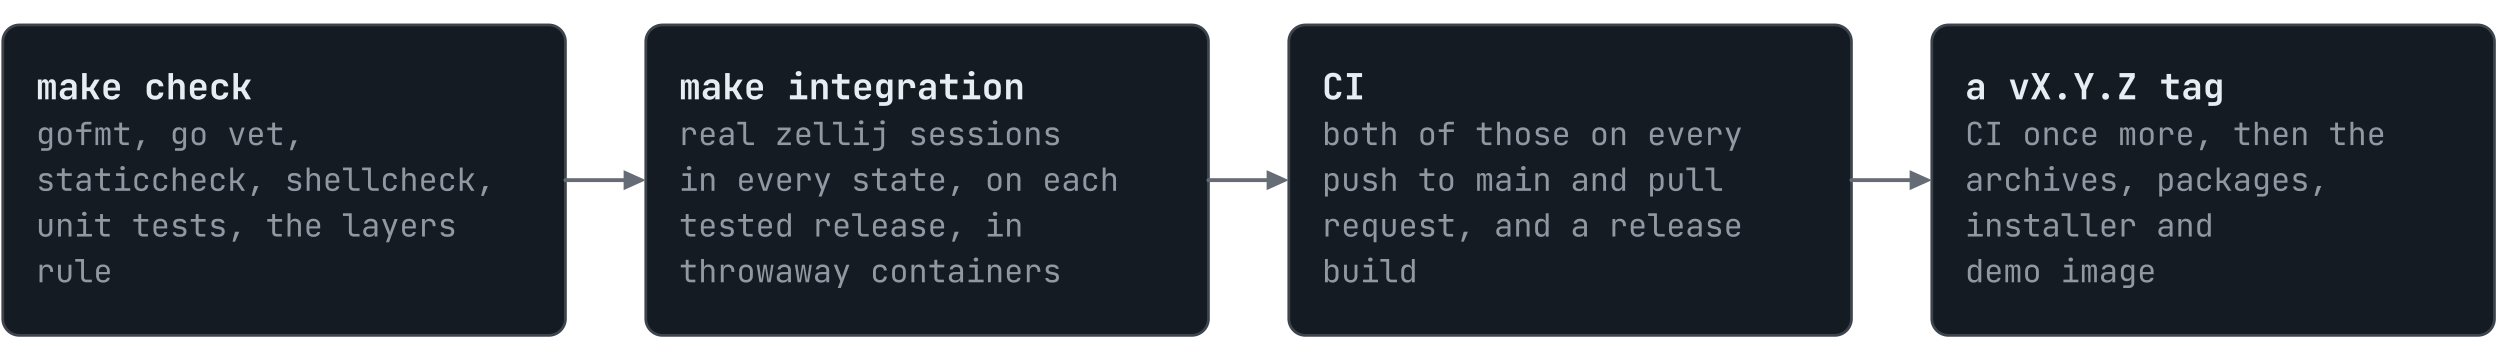
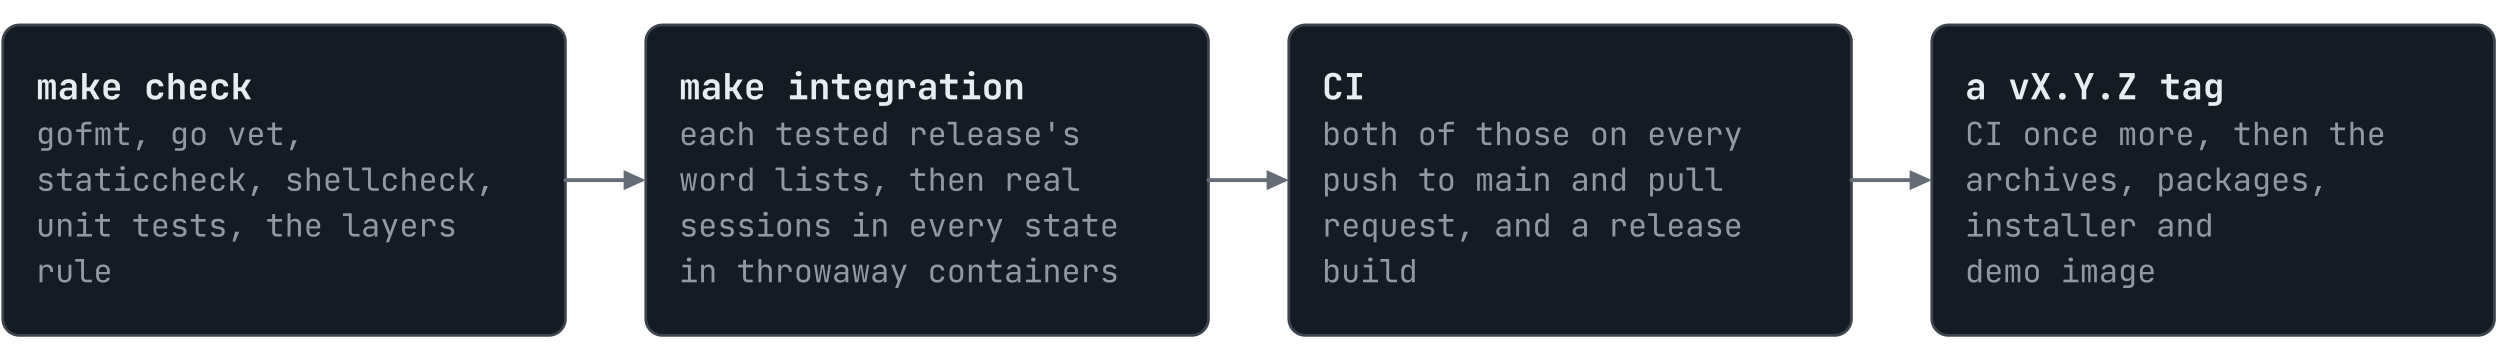
- <svg xmlns="http://www.w3.org/2000/svg" viewBox="-1 -1 902 130" width="902" height="130" role="img" aria-label="From a change to a release. make check runs gofmt, go vet, staticcheck, shellcheck, the unit tests and the layers test. make integration runs real zellij releases in throwaway containers. CI runs both on every push to main and pull request, with a release build. A vX.Y.Z tag runs all of CI, then builds the archives, packages, installer and demo image.">
+ <svg xmlns="http://www.w3.org/2000/svg" viewBox="-1 -1 902 130" width="902" height="130" role="img" aria-label="From a change to a release. make check runs gofmt, go vet, staticcheck, shellcheck, the unit tests and the layers test. make integration compares each tested zellij release's word lists, then runs real sessions on it in throwaway containers. CI runs both on every push to main and pull request, with a release build. A vX.Y.Z tag runs all of CI, then builds the archives, packages, installer and demo image.">
  <defs>
    <path id="g0" d="M52 0V-550H154V-476H175L158 -458Q158 -504 184 -532Q210 -560 251 -560Q295 -560 320 -524Q344 -488 344 -427L322 -476H356L343 -458Q343 -504 369 -532Q395 -560 438 -560Q489 -560 519 -522Q549 -484 549 -419V0H439V-414Q439 -441 427 -456Q415 -472 392 -472Q370 -472 358 -457Q345 -442 345 -414V0H255V-414Q255 -442 243 -457Q231 -472 208 -472Q185 -472 174 -457Q162 -442 162 -414V0Z" />
    <path id="g1" d="M239 10Q154 10 105 -35Q56 -80 56 -156Q56 -237 110 -281Q164 -325 263 -325H400V-372Q400 -412 374 -434Q348 -457 303 -457Q262 -457 235 -439Q208 -421 203 -390H81Q90 -468 151 -514Q212 -560 307 -560Q408 -560 466 -510Q525 -459 525 -373V0H404V-96H384L404 -123Q404 -62 359 -26Q314 10 239 10ZM280 -84Q333 -84 366 -111Q400 -138 400 -181V-248H265Q227 -248 204 -226Q181 -204 181 -168Q181 -129 208 -106Q234 -84 280 -84Z" />
    <path id="g2" d="M80 0V-730H205V-334H292L426 -550H566L400 -284L569 0H426L292 -228H205V0Z" />
    <path id="g3" d="M301 10Q231 10 179 -17Q127 -44 98 -92Q70 -141 70 -206V-344Q70 -409 98 -458Q127 -506 179 -533Q231 -560 301 -560Q370 -560 422 -533Q473 -506 502 -458Q530 -409 530 -344V-245H191V-206Q191 -148 219 -118Q247 -89 302 -89Q344 -89 370 -104Q396 -118 403 -146H526Q512 -75 450 -32Q389 10 301 10ZM409 -315V-345Q409 -402 382 -432Q355 -463 301 -463Q247 -463 219 -432Q191 -401 191 -344V-323L418 -325Z" />
    <path id="g4" d="M303 10Q233 10 180 -16Q128 -43 99 -92Q70 -140 70 -206V-344Q70 -411 99 -459Q128 -507 180 -534Q233 -560 303 -560Q407 -560 469 -506Q531 -453 534 -361H409Q406 -404 378 -428Q351 -451 303 -451Q253 -451 224 -424Q195 -396 195 -345V-206Q195 -155 224 -127Q253 -99 303 -99Q351 -99 378 -122Q406 -146 409 -189H534Q531 -97 469 -44Q407 10 303 10Z" />
    <path id="g5" d="M77 0V-730H202V-550L199 -445H233L199 -416Q199 -484 238 -522Q278 -560 347 -560Q428 -560 476 -506Q525 -452 525 -361V0H400V-348Q400 -398 374 -425Q348 -452 301 -452Q255 -452 228 -424Q202 -396 202 -344V0Z" />
    <path id="g6" d="M161 180V98H336Q378 98 398 79Q417 60 417 20V-50L419 -150H401L418 -165Q418 -105 378 -70Q338 -35 271 -35Q186 -35 137 -90Q88 -146 88 -240V-356Q88 -450 137 -505Q186 -560 271 -560Q338 -560 378 -525Q418 -490 418 -430L401 -445H418V-550H507V20Q507 94 462 137Q416 180 335 180ZM298 -113Q354 -113 386 -148Q418 -183 418 -245V-350Q418 -412 386 -447Q354 -482 298 -482Q241 -482 210 -448Q178 -414 178 -350V-245Q178 -181 210 -147Q241 -113 298 -113Z" />
    <path id="g7" d="M300 8Q234 8 186 -17Q138 -42 112 -90Q85 -137 85 -202V-348Q85 -414 112 -461Q138 -508 186 -533Q234 -558 300 -558Q366 -558 414 -533Q462 -508 488 -461Q515 -414 515 -349V-202Q515 -137 488 -90Q462 -42 414 -17Q366 8 300 8ZM300 -72Q359 -72 392 -105Q425 -138 425 -202V-348Q425 -412 392 -445Q359 -478 300 -478Q242 -478 208 -445Q175 -412 175 -348V-202Q175 -138 208 -105Q242 -72 300 -72Z" />
    <path id="g8" d="M220 0V-413H60V-495H220V-590Q220 -655 261 -692Q302 -730 374 -730H535V-648H374Q343 -648 326 -634Q310 -619 310 -590V-495H535V-413H310V0Z" />
    <path id="g9" d="M66 0V-550H145V-484H163L149 -460Q149 -506 174 -533Q198 -560 240 -560Q286 -560 311 -526Q336 -492 336 -430L309 -484H351L332 -460Q332 -506 358 -533Q383 -560 425 -560Q477 -560 506 -521Q534 -482 534 -418V0H451V-419Q451 -453 436 -472Q422 -491 394 -491Q367 -491 352 -472Q336 -454 336 -420V0H264V-419Q264 -454 248 -472Q233 -491 205 -491Q177 -491 163 -472Q149 -454 149 -420V0Z" />
    <path id="g10" d="M360 0Q289 0 250 -38Q210 -76 210 -145V-468H55V-550H210V-705H300V-550H520V-468H300V-145Q300 -82 360 -82H510V0Z" />
    <path id="g11" d="M165 160 245 -151H375L245 160Z" />
    <path id="g12" d="M239 0 55 -550H147L269 -180Q280 -147 289 -116Q298 -86 302 -69Q307 -86 316 -116Q325 -147 335 -180L454 -550H545L361 0Z" />
    <path id="g13" d="M300 10Q235 10 186 -16Q138 -42 112 -90Q85 -137 85 -200V-350Q85 -414 112 -461Q138 -508 186 -534Q235 -560 300 -560Q365 -560 414 -534Q462 -508 488 -461Q515 -414 515 -350V-253H173V-200Q173 -135 206 -100Q239 -66 300 -66Q352 -66 384 -84Q416 -103 423 -140H513Q504 -71 446 -30Q387 10 300 10ZM427 -313V-350Q427 -415 394 -450Q362 -485 300 -485Q239 -485 206 -450Q173 -415 173 -350V-321H434Z" />
    <path id="g14" d="M283 8Q227 8 186 -10Q144 -27 120 -59Q95 -91 90 -135H180Q186 -106 212 -89Q239 -72 283 -72H325Q378 -72 404 -94Q430 -115 430 -151Q430 -186 406 -206Q383 -227 337 -234L263 -246Q182 -260 142 -296Q103 -333 103 -403Q103 -477 150 -518Q197 -558 291 -558H329Q408 -558 456 -521Q504 -484 514 -421H424Q418 -447 394 -462Q370 -478 329 -478H291Q240 -478 216 -459Q193 -440 193 -402Q193 -368 213 -352Q233 -336 276 -329L350 -317Q439 -303 480 -265Q520 -227 520 -155Q520 -79 472 -36Q423 8 325 8Z" />
    <path id="g15" d="M252 10Q165 10 115 -34Q65 -79 65 -155Q65 -232 115 -276Q165 -320 250 -320H420V-375Q420 -426 390 -454Q359 -481 303 -481Q254 -481 221 -460Q188 -440 183 -405H93Q102 -476 160 -518Q218 -560 305 -560Q400 -560 455 -511Q510 -462 510 -378V0H422V-105H407L422 -120Q422 -60 376 -25Q329 10 252 10ZM274 -61Q338 -61 379 -93Q420 -125 420 -175V-253H252Q207 -253 181 -228Q155 -203 155 -160Q155 -114 186 -88Q218 -61 274 -61Z" />
    <path id="g16" d="M85 0V-82H280V-468H110V-550H370V-82H555V0ZM315 -649Q282 -649 263 -666Q244 -683 244 -712Q244 -742 263 -760Q282 -777 315 -777Q348 -777 367 -760Q386 -742 386 -712Q386 -683 367 -666Q348 -649 315 -649Z" />
    <path id="g17" d="M304 10Q238 10 188 -15Q139 -40 112 -88Q85 -135 85 -200V-350Q85 -416 112 -463Q139 -510 188 -535Q238 -560 304 -560Q399 -560 457 -509Q515 -458 518 -370H428Q425 -423 392 -452Q360 -480 304 -480Q245 -480 210 -446Q175 -413 175 -351V-200Q175 -138 210 -104Q245 -70 304 -70Q360 -70 392 -99Q425 -128 428 -180H518Q515 -92 457 -41Q399 10 304 10Z" />
    <path id="g18" d="M92 0V-730H182V-550V-445H201L182 -424Q182 -489 221 -524Q260 -560 329 -560Q412 -560 461 -509Q510 -458 510 -370V0H420V-360Q420 -419 388 -452Q357 -484 303 -484Q247 -484 214 -449Q182 -414 182 -350V0Z" />
    <path id="g19" d="M95 0V-730H185V-323H291L451 -550H554L369 -288L557 0H452L292 -245H185V0Z" />
    <path id="g20" d="M375 0Q327 0 291 -19Q255 -38 235 -73Q215 -108 215 -155V-648H30V-730H305V-155Q305 -121 324 -102Q343 -82 375 -82H550V0Z" />
    <path id="g21" d="M299 10Q204 10 147 -46Q90 -103 90 -200V-550H180V-200Q180 -138 212 -104Q244 -69 299 -69Q355 -69 388 -104Q420 -138 420 -200V-550H510V-200Q510 -103 452 -46Q394 10 299 10Z" />
    <path id="g22" d="M92 0V-550H182V-445H201L182 -424Q182 -489 221 -524Q260 -560 329 -560Q412 -560 461 -509Q510 -458 510 -370V0H420V-360Q420 -419 388 -450Q357 -482 303 -482Q247 -482 214 -448Q182 -414 182 -350V0Z" />
    <path id="g23" d="M178 180 259 -34 55 -550H155L283 -210Q290 -193 296 -170Q302 -146 306 -130Q310 -146 316 -170Q322 -193 328 -210L448 -550H545L274 180Z" />
    <path id="g24" d="M111 0V-550H199V-445H220L191 -380Q191 -469 230 -514Q268 -560 344 -560Q431 -560 482 -506Q534 -451 534 -358V-325H444V-350Q444 -415 412 -450Q381 -484 323 -484Q266 -484 234 -449Q201 -414 201 -350V0Z" />
    <path id="g25" d="M76 0V-114H268V-437H101V-550H388V-114H558V0ZM318 -642Q280 -642 258 -662Q236 -681 236 -714Q236 -747 258 -766Q280 -786 318 -786Q356 -786 378 -766Q400 -747 400 -714Q400 -681 378 -662Q356 -642 318 -642Z" />
    <path id="g26" d="M77 0V-550H199V-445H233L199 -416Q199 -484 238 -522Q278 -560 347 -560Q428 -560 476 -506Q525 -452 525 -361V0H400V-348Q400 -398 374 -425Q348 -452 301 -452Q255 -452 228 -424Q202 -396 202 -344V0Z" />
    <path id="g27" d="M360 0Q281 0 236 -44Q192 -88 192 -165V-437H43V-550H192V-705H318V-550H529V-437H318V-165Q318 -113 369 -113H519V0Z" />
    <path id="g28" d="M152 180V76H315Q357 76 378 56Q399 35 399 -3V-44L401 -147H374L401 -174Q401 -107 362 -70Q322 -32 255 -32Q171 -32 122 -89Q72 -146 72 -243V-350Q72 -446 122 -503Q171 -560 255 -560Q322 -560 362 -522Q401 -485 401 -418L374 -445H401L398 -550H523V0Q523 83 468 132Q413 180 317 180ZM297 -140Q345 -140 372 -168Q398 -197 398 -248V-344Q398 -395 372 -424Q345 -452 297 -452Q249 -452 223 -424Q197 -396 197 -344V-248Q197 -196 223 -168Q249 -140 297 -140Z" />
    <path id="g29" d="M94 0V-550H212V-445H243L206 -381Q206 -470 246 -515Q286 -560 364 -560Q453 -560 504 -505Q555 -450 555 -353V-313H424V-344Q424 -397 396 -426Q369 -455 321 -455Q272 -455 246 -426Q219 -397 219 -344V0Z" />
    <path id="g30" d="M300 9Q230 9 178 -18Q127 -44 98 -92Q70 -141 70 -207V-343Q70 -409 98 -458Q127 -506 178 -532Q230 -559 300 -559Q371 -559 422 -532Q473 -506 502 -458Q530 -409 530 -344V-207Q530 -141 502 -92Q473 -44 422 -18Q371 9 300 9ZM300 -100Q350 -100 378 -128Q405 -155 405 -207V-343Q405 -396 378 -423Q350 -450 300 -450Q251 -450 223 -423Q195 -396 195 -343V-207Q195 -155 223 -128Q251 -100 300 -100Z" />
-     <path id="g31" d="M90 0V-90L398 -468H98V-550H499V-460L185 -82H510V0Z" />
-     <path id="g32" d="M85 180V97H214Q276 97 310 64Q345 30 345 -31V-468H115V-550H435V-31Q435 66 375 123Q315 180 214 180ZM385 -649Q352 -649 333 -666Q314 -683 314 -712Q314 -742 333 -760Q352 -777 385 -777Q418 -777 437 -760Q456 -742 456 -712Q456 -683 437 -666Q418 -649 385 -649Z" />
-     <path id="g33" d="M268 10Q186 10 136 -45Q85 -100 85 -194V-355Q85 -450 135 -505Q185 -560 268 -560Q336 -560 377 -523Q418 -486 418 -424L400 -445H420L418 -570V-730H508V0H418V-105H400L418 -126Q418 -63 377 -26Q336 10 268 10ZM298 -68Q354 -68 386 -103Q418 -138 418 -200V-350Q418 -412 386 -447Q354 -482 298 -482Q241 -482 208 -448Q175 -414 175 -350V-200Q175 -136 208 -102Q241 -68 298 -68Z" />
-     <path id="g34" d="M123 0 35 -550H115L170 -160Q173 -138 176 -112Q180 -87 182 -70Q184 -87 188 -112Q193 -138 196 -160L257 -550H343L404 -160Q407 -138 412 -112Q416 -87 418 -70Q420 -87 424 -112Q429 -138 432 -160L489 -550H565L473 0H374L315 -380Q311 -408 306 -436Q301 -464 299 -480Q297 -464 293 -436Q289 -408 284 -380L222 0Z" />
-     <path id="g35" d="M304 10Q234 10 182 -16Q129 -43 100 -92Q72 -140 72 -206V-524Q72 -591 100 -639Q129 -687 182 -714Q234 -740 304 -740Q375 -740 426 -714Q478 -687 507 -639Q536 -591 536 -524H410Q410 -576 382 -603Q355 -630 304 -630Q253 -630 225 -603Q197 -576 197 -525V-206Q197 -155 225 -128Q253 -100 304 -100Q355 -100 382 -128Q410 -155 410 -206H536Q536 -141 507 -92Q478 -43 426 -16Q375 10 304 10Z" />
-     <path id="g36" d="M90 0V-110H237V-620H90V-730H510V-620H363V-110H510V0Z" />
-     <path id="g37" d="M332 10Q264 10 223 -26Q182 -63 182 -126L200 -105H182V0H92V-730H182V-570L180 -445H200L182 -424Q182 -486 224 -523Q265 -560 332 -560Q415 -560 465 -505Q515 -450 515 -355V-194Q515 -100 465 -45Q415 10 332 10ZM302 -68Q359 -68 392 -102Q425 -136 425 -200V-350Q425 -414 392 -448Q359 -482 302 -482Q247 -482 214 -447Q182 -412 182 -350V-200Q182 -138 214 -103Q247 -68 302 -68Z" />
-     <path id="g38" d="M92 180V-550H182V-445H200L182 -424Q182 -487 224 -524Q265 -560 333 -560Q416 -560 466 -506Q515 -451 515 -356V-195Q515 -132 492 -86Q470 -40 430 -15Q389 10 333 10Q266 10 224 -27Q182 -64 182 -126L200 -105H180L182 20V180ZM303 -68Q360 -68 392 -102Q425 -136 425 -200V-350Q425 -414 392 -448Q360 -482 303 -482Q248 -482 215 -447Q182 -412 182 -350V-200Q182 -138 215 -103Q248 -68 303 -68Z" />
-     <path id="g39" d="M418 180V20L420 -105H400L418 -126Q418 -64 377 -27Q336 10 268 10Q185 10 136 -45Q88 -100 88 -195V-356Q88 -451 137 -506Q186 -560 268 -560Q336 -560 377 -524Q418 -487 418 -424L400 -445H418V-550H508V180ZM298 -68Q354 -68 386 -103Q418 -138 418 -200V-350Q418 -412 386 -447Q354 -482 298 -482Q241 -482 210 -448Q178 -414 178 -350V-200Q178 -136 210 -102Q241 -68 298 -68Z" />
-     <path id="g40" d="M220 0 39 -550H167L272 -216Q281 -186 290 -154Q298 -122 302 -103Q307 -122 315 -154Q323 -186 331 -215L434 -550H561L381 0Z" />
-     <path id="g41" d="M28 0 230 -374 40 -730H180L272 -547Q282 -527 290 -508Q298 -490 302 -480Q305 -490 313 -508Q321 -527 331 -547L424 -730H560L370 -377L572 0H432L329 -202Q319 -222 310 -241Q302 -260 298 -271Q294 -260 286 -241Q278 -222 268 -202L164 0Z" />
-     <path id="g42" d="M300 10Q257 10 232 -15Q206 -40 206 -83Q206 -126 232 -152Q257 -177 300 -177Q343 -177 368 -152Q394 -126 394 -83Q394 -40 368 -15Q343 10 300 10Z" />
-     <path id="g43" d="M237 0V-265L23 -730H154L268 -477Q281 -447 290 -418Q299 -389 302 -373Q306 -389 314 -418Q323 -447 336 -477L447 -730H577L363 -265V0Z" />
-     <path id="g44" d="M79 0V-119L372 -614H86V-730H510V-611L216 -116H521V0Z" />
-     <path id="g45" d="M304 10Q238 10 190 -15Q141 -40 114 -88Q88 -135 88 -200V-530Q88 -596 114 -643Q141 -690 190 -715Q238 -740 304 -740Q370 -740 418 -714Q466 -689 492 -642Q518 -595 518 -530H428Q428 -592 396 -626Q363 -659 304 -659Q245 -659 212 -626Q178 -593 178 -531V-200Q178 -138 212 -104Q245 -71 304 -71Q363 -71 396 -104Q428 -138 428 -200H518Q518 -136 492 -88Q466 -41 418 -16Q370 10 304 10Z" />
-     <path id="g46" d="M105 0V-82H254V-648H105V-730H495V-648H346V-82H495V0Z" />
+     <path id="g31" d="M268 10Q186 10 136 -45Q85 -100 85 -194V-355Q85 -450 135 -505Q185 -560 268 -560Q336 -560 377 -523Q418 -486 418 -424L400 -445H420L418 -570V-730H508V0H418V-105H400L418 -126Q418 -63 377 -26Q336 10 268 10ZM298 -68Q354 -68 386 -103Q418 -138 418 -200V-350Q418 -412 386 -447Q354 -482 298 -482Q241 -482 208 -448Q175 -414 175 -350V-200Q175 -136 208 -102Q241 -68 298 -68Z" />
+     <path id="g32" d="M258 -430 246 -580V-730H343V-580L332 -430Z" />
+     <path id="g33" d="M123 0 35 -550H115L170 -160Q173 -138 176 -112Q180 -87 182 -70Q184 -87 188 -112Q193 -138 196 -160L257 -550H343L404 -160Q407 -138 412 -112Q416 -87 418 -70Q420 -87 424 -112Q429 -138 432 -160L489 -550H565L473 0H374L315 -380Q311 -408 306 -436Q301 -464 299 -480Q297 -464 293 -436Q289 -408 284 -380L222 0Z" />
+     <path id="g34" d="M304 10Q234 10 182 -16Q129 -43 100 -92Q72 -140 72 -206V-524Q72 -591 100 -639Q129 -687 182 -714Q234 -740 304 -740Q375 -740 426 -714Q478 -687 507 -639Q536 -591 536 -524H410Q410 -576 382 -603Q355 -630 304 -630Q253 -630 225 -603Q197 -576 197 -525V-206Q197 -155 225 -128Q253 -100 304 -100Q355 -100 382 -128Q410 -155 410 -206H536Q536 -141 507 -92Q478 -43 426 -16Q375 10 304 10Z" />
+     <path id="g35" d="M90 0V-110H237V-620H90V-730H510V-620H363V-110H510V0Z" />
+     <path id="g36" d="M332 10Q264 10 223 -26Q182 -63 182 -126L200 -105H182V0H92V-730H182V-570L180 -445H200L182 -424Q182 -486 224 -523Q265 -560 332 -560Q415 -560 465 -505Q515 -450 515 -355V-194Q515 -100 465 -45Q415 10 332 10ZM302 -68Q359 -68 392 -102Q425 -136 425 -200V-350Q425 -414 392 -448Q359 -482 302 -482Q247 -482 214 -447Q182 -412 182 -350V-200Q182 -138 214 -103Q247 -68 302 -68Z" />
+     <path id="g37" d="M92 180V-550H182V-445H200L182 -424Q182 -487 224 -524Q265 -560 333 -560Q416 -560 466 -506Q515 -451 515 -356V-195Q515 -132 492 -86Q470 -40 430 -15Q389 10 333 10Q266 10 224 -27Q182 -64 182 -126L200 -105H180L182 20V180ZM303 -68Q360 -68 392 -102Q425 -136 425 -200V-350Q425 -414 392 -448Q360 -482 303 -482Q248 -482 215 -447Q182 -412 182 -350V-200Q182 -138 215 -103Q248 -68 303 -68Z" />
+     <path id="g38" d="M418 180V20L420 -105H400L418 -126Q418 -64 377 -27Q336 10 268 10Q185 10 136 -45Q88 -100 88 -195V-356Q88 -451 137 -506Q186 -560 268 -560Q336 -560 377 -524Q418 -487 418 -424L400 -445H418V-550H508V180ZM298 -68Q354 -68 386 -103Q418 -138 418 -200V-350Q418 -412 386 -447Q354 -482 298 -482Q241 -482 210 -448Q178 -414 178 -350V-200Q178 -136 210 -102Q241 -68 298 -68Z" />
+     <path id="g39" d="M220 0 39 -550H167L272 -216Q281 -186 290 -154Q298 -122 302 -103Q307 -122 315 -154Q323 -186 331 -215L434 -550H561L381 0Z" />
+     <path id="g40" d="M28 0 230 -374 40 -730H180L272 -547Q282 -527 290 -508Q298 -490 302 -480Q305 -490 313 -508Q321 -527 331 -547L424 -730H560L370 -377L572 0H432L329 -202Q319 -222 310 -241Q302 -260 298 -271Q294 -260 286 -241Q278 -222 268 -202L164 0Z" />
+     <path id="g41" d="M300 10Q257 10 232 -15Q206 -40 206 -83Q206 -126 232 -152Q257 -177 300 -177Q343 -177 368 -152Q394 -126 394 -83Q394 -40 368 -15Q343 10 300 10Z" />
+     <path id="g42" d="M237 0V-265L23 -730H154L268 -477Q281 -447 290 -418Q299 -389 302 -373Q306 -389 314 -418Q323 -447 336 -477L447 -730H577L363 -265V0Z" />
+     <path id="g43" d="M79 0V-119L372 -614H86V-730H510V-611L216 -116H521V0Z" />
+     <path id="g44" d="M304 10Q238 10 190 -15Q141 -40 114 -88Q88 -135 88 -200V-530Q88 -596 114 -643Q141 -690 190 -715Q238 -740 304 -740Q370 -740 418 -714Q466 -689 492 -642Q518 -595 518 -530H428Q428 -592 396 -626Q363 -659 304 -659Q245 -659 212 -626Q178 -593 178 -531V-200Q178 -138 212 -104Q245 -71 304 -71Q363 -71 396 -104Q428 -138 428 -200H518Q518 -136 492 -88Q466 -41 418 -16Q370 10 304 10Z" />
+     <path id="g45" d="M105 0V-82H254V-648H105V-730H495V-648H346V-82H495V0Z" />
  </defs>
  <rect x="0" y="8" width="203" height="112" rx="6" fill="#151b23" stroke="#3d444d" stroke-width="1" />
  <g transform="scale(0.013)" fill="#e6edf3">
    <use href="#g0" x="923.1" y="2680.8" />
    <use href="#g1" x="1523.1" y="2680.8" />
    <use href="#g2" x="2123.1" y="2680.8" />
    <use href="#g3" x="2723.1" y="2680.8" />
    <use href="#g4" x="3923.1" y="2680.8" />
    <use href="#g5" x="4523.1" y="2680.8" />
    <use href="#g3" x="5123.1" y="2680.8" />
    <use href="#g4" x="5723.1" y="2680.8" />
    <use href="#g2" x="6323.1" y="2680.8" />
  </g>
  <g transform="scale(0.0115)" fill="#9198a1">
    <use href="#g6" x="1043.5" y="4465.2" />
    <use href="#g7" x="1643.5" y="4465.2" />
    <use href="#g8" x="2243.5" y="4465.2" />
    <use href="#g9" x="2843.5" y="4465.2" />
    <use href="#g10" x="3443.5" y="4465.2" />
    <use href="#g11" x="4043.5" y="4465.2" />
    <use href="#g6" x="5243.5" y="4465.2" />
    <use href="#g7" x="5843.5" y="4465.2" />
    <use href="#g12" x="7043.5" y="4465.2" />
    <use href="#g13" x="7643.5" y="4465.2" />
    <use href="#g10" x="8243.5" y="4465.2" />
    <use href="#g11" x="8843.5" y="4465.2" />
  </g>
  <g transform="scale(0.0115)" fill="#9198a1">
    <use href="#g14" x="1043.5" y="5900.0" />
    <use href="#g10" x="1643.5" y="5900.0" />
    <use href="#g15" x="2243.5" y="5900.0" />
    <use href="#g10" x="2843.5" y="5900.0" />
    <use href="#g16" x="3443.5" y="5900.0" />
    <use href="#g17" x="4043.5" y="5900.0" />
    <use href="#g17" x="4643.5" y="5900.0" />
    <use href="#g18" x="5243.5" y="5900.0" />
    <use href="#g13" x="5843.5" y="5900.0" />
    <use href="#g17" x="6443.5" y="5900.0" />
    <use href="#g19" x="7043.5" y="5900.0" />
    <use href="#g11" x="7643.5" y="5900.0" />
    <use href="#g14" x="8843.5" y="5900.0" />
    <use href="#g18" x="9443.5" y="5900.0" />
    <use href="#g13" x="10043.5" y="5900.0" />
    <use href="#g20" x="10643.5" y="5900.0" />
    <use href="#g20" x="11243.5" y="5900.0" />
    <use href="#g17" x="11843.5" y="5900.0" />
    <use href="#g18" x="12443.5" y="5900.0" />
    <use href="#g13" x="13043.5" y="5900.0" />
    <use href="#g17" x="13643.5" y="5900.0" />
    <use href="#g19" x="14243.5" y="5900.0" />
    <use href="#g11" x="14843.5" y="5900.0" />
  </g>
  <g transform="scale(0.0115)" fill="#9198a1">
    <use href="#g21" x="1043.5" y="7334.8" />
    <use href="#g22" x="1643.5" y="7334.8" />
    <use href="#g16" x="2243.5" y="7334.8" />
    <use href="#g10" x="2843.5" y="7334.8" />
    <use href="#g10" x="4043.5" y="7334.8" />
    <use href="#g13" x="4643.5" y="7334.8" />
    <use href="#g14" x="5243.5" y="7334.8" />
    <use href="#g10" x="5843.5" y="7334.8" />
    <use href="#g14" x="6443.5" y="7334.8" />
    <use href="#g11" x="7043.5" y="7334.8" />
    <use href="#g10" x="8243.5" y="7334.8" />
    <use href="#g18" x="8843.5" y="7334.8" />
    <use href="#g13" x="9443.5" y="7334.8" />
    <use href="#g20" x="10643.5" y="7334.8" />
    <use href="#g15" x="11243.5" y="7334.8" />
    <use href="#g23" x="11843.5" y="7334.8" />
    <use href="#g13" x="12443.5" y="7334.8" />
    <use href="#g24" x="13043.5" y="7334.8" />
    <use href="#g14" x="13643.5" y="7334.8" />
  </g>
  <g transform="scale(0.0115)" fill="#9198a1">
    <use href="#g24" x="1043.5" y="8769.6" />
    <use href="#g21" x="1643.5" y="8769.6" />
    <use href="#g20" x="2243.5" y="8769.6" />
    <use href="#g13" x="2843.5" y="8769.6" />
  </g>
  <rect x="232" y="8" width="203" height="112" rx="6" fill="#151b23" stroke="#3d444d" stroke-width="1" />
  <g transform="scale(0.013)" fill="#e6edf3">
    <use href="#g0" x="18769.2" y="2680.8" />
    <use href="#g1" x="19369.2" y="2680.8" />
    <use href="#g2" x="19969.2" y="2680.8" />
    <use href="#g3" x="20569.2" y="2680.8" />
    <use href="#g25" x="21769.2" y="2680.8" />
    <use href="#g26" x="22369.2" y="2680.8" />
    <use href="#g27" x="22969.2" y="2680.8" />
    <use href="#g3" x="23569.2" y="2680.8" />
    <use href="#g28" x="24169.2" y="2680.8" />
    <use href="#g29" x="24769.2" y="2680.8" />
    <use href="#g1" x="25369.2" y="2680.8" />
    <use href="#g27" x="25969.2" y="2680.8" />
    <use href="#g25" x="26569.2" y="2680.8" />
    <use href="#g30" x="27169.2" y="2680.8" />
    <use href="#g26" x="27769.2" y="2680.8" />
  </g>
  <g transform="scale(0.0115)" fill="#9198a1">
-     <use href="#g24" x="21217.4" y="4465.2" />
-     <use href="#g13" x="21817.4" y="4465.2" />
-     <use href="#g15" x="22417.4" y="4465.2" />
-     <use href="#g20" x="23017.4" y="4465.2" />
-     <use href="#g31" x="24217.4" y="4465.2" />
+     <use href="#g13" x="21217.4" y="4465.2" />
+     <use href="#g15" x="21817.4" y="4465.2" />
+     <use href="#g17" x="22417.4" y="4465.2" />
+     <use href="#g18" x="23017.4" y="4465.2" />
+     <use href="#g10" x="24217.4" y="4465.2" />
    <use href="#g13" x="24817.4" y="4465.2" />
-     <use href="#g20" x="25417.4" y="4465.2" />
-     <use href="#g20" x="26017.4" y="4465.2" />
-     <use href="#g16" x="26617.4" y="4465.2" />
-     <use href="#g32" x="27217.4" y="4465.2" />
-     <use href="#g14" x="28417.4" y="4465.2" />
+     <use href="#g14" x="25417.4" y="4465.2" />
+     <use href="#g10" x="26017.4" y="4465.2" />
+     <use href="#g13" x="26617.4" y="4465.2" />
+     <use href="#g31" x="27217.4" y="4465.2" />
+     <use href="#g24" x="28417.4" y="4465.2" />
    <use href="#g13" x="29017.4" y="4465.2" />
-     <use href="#g14" x="29617.4" y="4465.2" />
-     <use href="#g14" x="30217.4" y="4465.2" />
-     <use href="#g16" x="30817.4" y="4465.2" />
-     <use href="#g7" x="31417.4" y="4465.2" />
-     <use href="#g22" x="32017.4" y="4465.2" />
-     <use href="#g14" x="32617.4" y="4465.2" />
-   </g>
-   <g transform="scale(0.0115)" fill="#9198a1">
-     <use href="#g16" x="21217.4" y="5900.0" />
-     <use href="#g22" x="21817.4" y="5900.0" />
-     <use href="#g13" x="23017.4" y="5900.0" />
-     <use href="#g12" x="23617.4" y="5900.0" />
-     <use href="#g13" x="24217.4" y="5900.0" />
-     <use href="#g24" x="24817.4" y="5900.0" />
-     <use href="#g23" x="25417.4" y="5900.0" />
+     <use href="#g20" x="29617.4" y="4465.2" />
+     <use href="#g13" x="30217.4" y="4465.2" />
+     <use href="#g15" x="30817.4" y="4465.2" />
+     <use href="#g14" x="31417.4" y="4465.2" />
+     <use href="#g13" x="32017.4" y="4465.2" />
+     <use href="#g32" x="32617.4" y="4465.2" />
+     <use href="#g14" x="33217.4" y="4465.2" />
+   </g>
+   <g transform="scale(0.0115)" fill="#9198a1">
+     <use href="#g33" x="21217.4" y="5900.0" />
+     <use href="#g7" x="21817.4" y="5900.0" />
+     <use href="#g24" x="22417.4" y="5900.0" />
+     <use href="#g31" x="23017.4" y="5900.0" />
+     <use href="#g20" x="24217.4" y="5900.0" />
+     <use href="#g16" x="24817.4" y="5900.0" />
+     <use href="#g14" x="25417.4" y="5900.0" />
+     <use href="#g10" x="26017.4" y="5900.0" />
    <use href="#g14" x="26617.4" y="5900.0" />
-     <use href="#g10" x="27217.4" y="5900.0" />
-     <use href="#g15" x="27817.4" y="5900.0" />
+     <use href="#g11" x="27217.4" y="5900.0" />
    <use href="#g10" x="28417.4" y="5900.0" />
-     <use href="#g13" x="29017.4" y="5900.0" />
-     <use href="#g11" x="29617.4" y="5900.0" />
-     <use href="#g7" x="30817.4" y="5900.0" />
-     <use href="#g22" x="31417.4" y="5900.0" />
-     <use href="#g13" x="32617.4" y="5900.0" />
-     <use href="#g15" x="33217.4" y="5900.0" />
-     <use href="#g17" x="33817.4" y="5900.0" />
-     <use href="#g18" x="34417.4" y="5900.0" />
-   </g>
-   <g transform="scale(0.0115)" fill="#9198a1">
-     <use href="#g10" x="21217.4" y="7334.8" />
+     <use href="#g18" x="29017.4" y="5900.0" />
+     <use href="#g13" x="29617.4" y="5900.0" />
+     <use href="#g22" x="30217.4" y="5900.0" />
+     <use href="#g24" x="31417.4" y="5900.0" />
+     <use href="#g13" x="32017.4" y="5900.0" />
+     <use href="#g15" x="32617.4" y="5900.0" />
+     <use href="#g20" x="33217.4" y="5900.0" />
+   </g>
+   <g transform="scale(0.0115)" fill="#9198a1">
+     <use href="#g14" x="21217.4" y="7334.8" />
    <use href="#g13" x="21817.4" y="7334.8" />
    <use href="#g14" x="22417.4" y="7334.8" />
-     <use href="#g10" x="23017.4" y="7334.8" />
-     <use href="#g13" x="23617.4" y="7334.8" />
-     <use href="#g33" x="24217.4" y="7334.8" />
-     <use href="#g24" x="25417.4" y="7334.8" />
-     <use href="#g13" x="26017.4" y="7334.8" />
-     <use href="#g20" x="26617.4" y="7334.8" />
-     <use href="#g13" x="27217.4" y="7334.8" />
-     <use href="#g15" x="27817.4" y="7334.8" />
-     <use href="#g14" x="28417.4" y="7334.8" />
-     <use href="#g13" x="29017.4" y="7334.8" />
-     <use href="#g11" x="29617.4" y="7334.8" />
-     <use href="#g16" x="30817.4" y="7334.8" />
-     <use href="#g22" x="31417.4" y="7334.8" />
-   </g>
-   <g transform="scale(0.0115)" fill="#9198a1">
-     <use href="#g10" x="21217.4" y="8769.6" />
-     <use href="#g18" x="21817.4" y="8769.6" />
-     <use href="#g24" x="22417.4" y="8769.6" />
-     <use href="#g7" x="23017.4" y="8769.6" />
-     <use href="#g34" x="23617.4" y="8769.6" />
-     <use href="#g15" x="24217.4" y="8769.6" />
-     <use href="#g34" x="24817.4" y="8769.6" />
-     <use href="#g15" x="25417.4" y="8769.6" />
-     <use href="#g23" x="26017.4" y="8769.6" />
-     <use href="#g17" x="27217.4" y="8769.6" />
-     <use href="#g7" x="27817.4" y="8769.6" />
-     <use href="#g22" x="28417.4" y="8769.6" />
-     <use href="#g10" x="29017.4" y="8769.6" />
-     <use href="#g15" x="29617.4" y="8769.6" />
-     <use href="#g16" x="30217.4" y="8769.6" />
-     <use href="#g22" x="30817.4" y="8769.6" />
-     <use href="#g13" x="31417.4" y="8769.6" />
-     <use href="#g24" x="32017.4" y="8769.6" />
-     <use href="#g14" x="32617.4" y="8769.6" />
+     <use href="#g14" x="23017.4" y="7334.8" />
+     <use href="#g16" x="23617.4" y="7334.8" />
+     <use href="#g7" x="24217.4" y="7334.8" />
+     <use href="#g22" x="24817.4" y="7334.8" />
+     <use href="#g14" x="25417.4" y="7334.8" />
+     <use href="#g16" x="26617.4" y="7334.8" />
+     <use href="#g22" x="27217.4" y="7334.8" />
+     <use href="#g13" x="28417.4" y="7334.8" />
+     <use href="#g12" x="29017.4" y="7334.8" />
+     <use href="#g13" x="29617.4" y="7334.8" />
+     <use href="#g24" x="30217.4" y="7334.8" />
+     <use href="#g23" x="30817.4" y="7334.8" />
+     <use href="#g14" x="32017.4" y="7334.8" />
+     <use href="#g10" x="32617.4" y="7334.8" />
+     <use href="#g15" x="33217.4" y="7334.8" />
+     <use href="#g10" x="33817.4" y="7334.8" />
+     <use href="#g13" x="34417.4" y="7334.8" />
+   </g>
+   <g transform="scale(0.0115)" fill="#9198a1">
+     <use href="#g16" x="21217.4" y="8769.6" />
+     <use href="#g22" x="21817.4" y="8769.6" />
+     <use href="#g10" x="23017.4" y="8769.6" />
+     <use href="#g18" x="23617.4" y="8769.6" />
+     <use href="#g24" x="24217.4" y="8769.6" />
+     <use href="#g7" x="24817.4" y="8769.6" />
+     <use href="#g33" x="25417.4" y="8769.6" />
+     <use href="#g15" x="26017.4" y="8769.6" />
+     <use href="#g33" x="26617.4" y="8769.6" />
+     <use href="#g15" x="27217.4" y="8769.6" />
+     <use href="#g23" x="27817.4" y="8769.6" />
+     <use href="#g17" x="29017.4" y="8769.6" />
+     <use href="#g7" x="29617.4" y="8769.6" />
+     <use href="#g22" x="30217.4" y="8769.6" />
+     <use href="#g10" x="30817.4" y="8769.6" />
+     <use href="#g15" x="31417.4" y="8769.6" />
+     <use href="#g16" x="32017.4" y="8769.6" />
+     <use href="#g22" x="32617.4" y="8769.6" />
+     <use href="#g13" x="33217.4" y="8769.6" />
+     <use href="#g24" x="33817.4" y="8769.6" />
+     <use href="#g14" x="34417.4" y="8769.6" />
  </g>
  <path d="M203,64.0 L225.0,64.0" fill="none" stroke="#656c76" stroke-width="1.4" stroke-linejoin="round" stroke-linecap="round" />
  <path d="M232,64.0 L224.0,67.6 L224.0,60.4 Z" fill="#656c76" />
  <rect x="464" y="8" width="203" height="112" rx="6" fill="#151b23" stroke="#3d444d" stroke-width="1" />
  <g transform="scale(0.013)" fill="#e6edf3">
-     <use href="#g35" x="36615.4" y="2680.8" />
-     <use href="#g36" x="37215.4" y="2680.8" />
-   </g>
-   <g transform="scale(0.0115)" fill="#9198a1">
-     <use href="#g37" x="41391.3" y="4465.2" />
+     <use href="#g34" x="36615.4" y="2680.8" />
+     <use href="#g35" x="37215.4" y="2680.8" />
+   </g>
+   <g transform="scale(0.0115)" fill="#9198a1">
+     <use href="#g36" x="41391.3" y="4465.2" />
    <use href="#g7" x="41991.3" y="4465.2" />
    <use href="#g10" x="42591.3" y="4465.2" />
    <use href="#g18" x="43191.3" y="4465.2" />
    <use href="#g7" x="44391.3" y="4465.2" />
    <use href="#g8" x="44991.3" y="4465.2" />
    <use href="#g10" x="46191.3" y="4465.2" />
    <use href="#g18" x="46791.3" y="4465.2" />
    <use href="#g7" x="47391.3" y="4465.2" />
    <use href="#g14" x="47991.3" y="4465.2" />
    <use href="#g13" x="48591.3" y="4465.2" />
    <use href="#g7" x="49791.3" y="4465.2" />
    <use href="#g22" x="50391.3" y="4465.2" />
    <use href="#g13" x="51591.3" y="4465.2" />
    <use href="#g12" x="52191.3" y="4465.2" />
    <use href="#g13" x="52791.3" y="4465.2" />
    <use href="#g24" x="53391.3" y="4465.2" />
    <use href="#g23" x="53991.3" y="4465.2" />
  </g>
  <g transform="scale(0.0115)" fill="#9198a1">
-     <use href="#g38" x="41391.3" y="5900.0" />
+     <use href="#g37" x="41391.3" y="5900.0" />
    <use href="#g21" x="41991.3" y="5900.0" />
    <use href="#g14" x="42591.3" y="5900.0" />
    <use href="#g18" x="43191.3" y="5900.0" />
    <use href="#g10" x="44391.3" y="5900.0" />
    <use href="#g7" x="44991.3" y="5900.0" />
    <use href="#g9" x="46191.3" y="5900.0" />
    <use href="#g15" x="46791.3" y="5900.0" />
    <use href="#g16" x="47391.3" y="5900.0" />
    <use href="#g22" x="47991.3" y="5900.0" />
    <use href="#g15" x="49191.3" y="5900.0" />
    <use href="#g22" x="49791.3" y="5900.0" />
-     <use href="#g33" x="50391.3" y="5900.0" />
-     <use href="#g38" x="51591.3" y="5900.0" />
+     <use href="#g31" x="50391.3" y="5900.0" />
+     <use href="#g37" x="51591.3" y="5900.0" />
    <use href="#g21" x="52191.3" y="5900.0" />
    <use href="#g20" x="52791.3" y="5900.0" />
    <use href="#g20" x="53391.3" y="5900.0" />
  </g>
  <g transform="scale(0.0115)" fill="#9198a1">
    <use href="#g24" x="41391.3" y="7334.8" />
    <use href="#g13" x="41991.3" y="7334.8" />
-     <use href="#g39" x="42591.3" y="7334.8" />
+     <use href="#g38" x="42591.3" y="7334.8" />
    <use href="#g21" x="43191.3" y="7334.8" />
    <use href="#g13" x="43791.3" y="7334.8" />
    <use href="#g14" x="44391.3" y="7334.8" />
    <use href="#g10" x="44991.3" y="7334.8" />
    <use href="#g11" x="45591.3" y="7334.8" />
    <use href="#g15" x="46791.3" y="7334.8" />
    <use href="#g22" x="47391.3" y="7334.8" />
-     <use href="#g33" x="47991.3" y="7334.8" />
+     <use href="#g31" x="47991.3" y="7334.8" />
    <use href="#g15" x="49191.3" y="7334.8" />
    <use href="#g24" x="50391.3" y="7334.8" />
    <use href="#g13" x="50991.3" y="7334.8" />
    <use href="#g20" x="51591.3" y="7334.8" />
    <use href="#g13" x="52191.3" y="7334.8" />
    <use href="#g15" x="52791.3" y="7334.8" />
    <use href="#g14" x="53391.3" y="7334.8" />
    <use href="#g13" x="53991.3" y="7334.8" />
  </g>
  <g transform="scale(0.0115)" fill="#9198a1">
-     <use href="#g37" x="41391.3" y="8769.6" />
+     <use href="#g36" x="41391.3" y="8769.6" />
    <use href="#g21" x="41991.3" y="8769.6" />
    <use href="#g16" x="42591.3" y="8769.6" />
    <use href="#g20" x="43191.3" y="8769.6" />
-     <use href="#g33" x="43791.3" y="8769.6" />
+     <use href="#g31" x="43791.3" y="8769.6" />
  </g>
  <path d="M435,64.0 L457.0,64.0" fill="none" stroke="#656c76" stroke-width="1.4" stroke-linejoin="round" stroke-linecap="round" />
  <path d="M464,64.0 L456.0,67.6 L456.0,60.4 Z" fill="#656c76" />
  <rect x="696" y="8" width="203" height="112" rx="6" fill="#151b23" stroke="#3d444d" stroke-width="1" />
  <g transform="scale(0.013)" fill="#e6edf3">
    <use href="#g1" x="54461.5" y="2680.8" />
-     <use href="#g40" x="55661.5" y="2680.8" />
-     <use href="#g41" x="56261.5" y="2680.8" />
-     <use href="#g42" x="56861.5" y="2680.8" />
-     <use href="#g43" x="57461.5" y="2680.8" />
-     <use href="#g42" x="58061.5" y="2680.8" />
-     <use href="#g44" x="58661.5" y="2680.8" />
+     <use href="#g39" x="55661.5" y="2680.8" />
+     <use href="#g40" x="56261.5" y="2680.8" />
+     <use href="#g41" x="56861.5" y="2680.8" />
+     <use href="#g42" x="57461.5" y="2680.8" />
+     <use href="#g41" x="58061.5" y="2680.8" />
+     <use href="#g43" x="58661.5" y="2680.8" />
    <use href="#g27" x="59861.5" y="2680.8" />
    <use href="#g1" x="60461.5" y="2680.8" />
    <use href="#g28" x="61061.5" y="2680.8" />
  </g>
  <g transform="scale(0.0115)" fill="#9198a1">
-     <use href="#g45" x="61565.2" y="4465.2" />
-     <use href="#g46" x="62165.2" y="4465.2" />
+     <use href="#g44" x="61565.2" y="4465.2" />
+     <use href="#g45" x="62165.2" y="4465.2" />
    <use href="#g7" x="63365.2" y="4465.2" />
    <use href="#g22" x="63965.2" y="4465.2" />
    <use href="#g17" x="64565.2" y="4465.2" />
    <use href="#g13" x="65165.2" y="4465.2" />
    <use href="#g9" x="66365.2" y="4465.2" />
    <use href="#g7" x="66965.2" y="4465.2" />
    <use href="#g24" x="67565.2" y="4465.2" />
    <use href="#g13" x="68165.2" y="4465.2" />
    <use href="#g11" x="68765.2" y="4465.2" />
    <use href="#g10" x="69965.2" y="4465.2" />
    <use href="#g18" x="70565.2" y="4465.2" />
    <use href="#g13" x="71165.2" y="4465.2" />
    <use href="#g22" x="71765.2" y="4465.2" />
    <use href="#g10" x="72965.2" y="4465.2" />
    <use href="#g18" x="73565.2" y="4465.2" />
    <use href="#g13" x="74165.2" y="4465.2" />
  </g>
  <g transform="scale(0.0115)" fill="#9198a1">
    <use href="#g15" x="61565.2" y="5900.0" />
    <use href="#g24" x="62165.2" y="5900.0" />
    <use href="#g17" x="62765.2" y="5900.0" />
    <use href="#g18" x="63365.2" y="5900.0" />
    <use href="#g16" x="63965.2" y="5900.0" />
    <use href="#g12" x="64565.2" y="5900.0" />
    <use href="#g13" x="65165.2" y="5900.0" />
    <use href="#g14" x="65765.2" y="5900.0" />
    <use href="#g11" x="66365.2" y="5900.0" />
-     <use href="#g38" x="67565.2" y="5900.0" />
+     <use href="#g37" x="67565.2" y="5900.0" />
    <use href="#g15" x="68165.2" y="5900.0" />
    <use href="#g17" x="68765.2" y="5900.0" />
    <use href="#g19" x="69365.2" y="5900.0" />
    <use href="#g15" x="69965.2" y="5900.0" />
    <use href="#g6" x="70565.2" y="5900.0" />
    <use href="#g13" x="71165.2" y="5900.0" />
    <use href="#g14" x="71765.2" y="5900.0" />
    <use href="#g11" x="72365.2" y="5900.0" />
  </g>
  <g transform="scale(0.0115)" fill="#9198a1">
    <use href="#g16" x="61565.2" y="7334.8" />
    <use href="#g22" x="62165.2" y="7334.8" />
    <use href="#g14" x="62765.2" y="7334.8" />
    <use href="#g10" x="63365.2" y="7334.8" />
    <use href="#g15" x="63965.2" y="7334.8" />
    <use href="#g20" x="64565.2" y="7334.8" />
    <use href="#g20" x="65165.2" y="7334.8" />
    <use href="#g13" x="65765.2" y="7334.8" />
    <use href="#g24" x="66365.2" y="7334.8" />
    <use href="#g15" x="67565.2" y="7334.8" />
    <use href="#g22" x="68165.2" y="7334.8" />
-     <use href="#g33" x="68765.2" y="7334.8" />
-   </g>
-   <g transform="scale(0.0115)" fill="#9198a1">
-     <use href="#g33" x="61565.2" y="8769.6" />
+     <use href="#g31" x="68765.2" y="7334.8" />
+   </g>
+   <g transform="scale(0.0115)" fill="#9198a1">
+     <use href="#g31" x="61565.2" y="8769.6" />
    <use href="#g13" x="62165.2" y="8769.6" />
    <use href="#g9" x="62765.2" y="8769.6" />
    <use href="#g7" x="63365.2" y="8769.6" />
    <use href="#g16" x="64565.2" y="8769.6" />
    <use href="#g9" x="65165.2" y="8769.6" />
    <use href="#g15" x="65765.2" y="8769.6" />
    <use href="#g6" x="66365.2" y="8769.6" />
    <use href="#g13" x="66965.2" y="8769.6" />
  </g>
  <path d="M667,64.0 L689.0,64.0" fill="none" stroke="#656c76" stroke-width="1.4" stroke-linejoin="round" stroke-linecap="round" />
  <path d="M696,64.0 L688.0,67.6 L688.0,60.4 Z" fill="#656c76" />
</svg>
